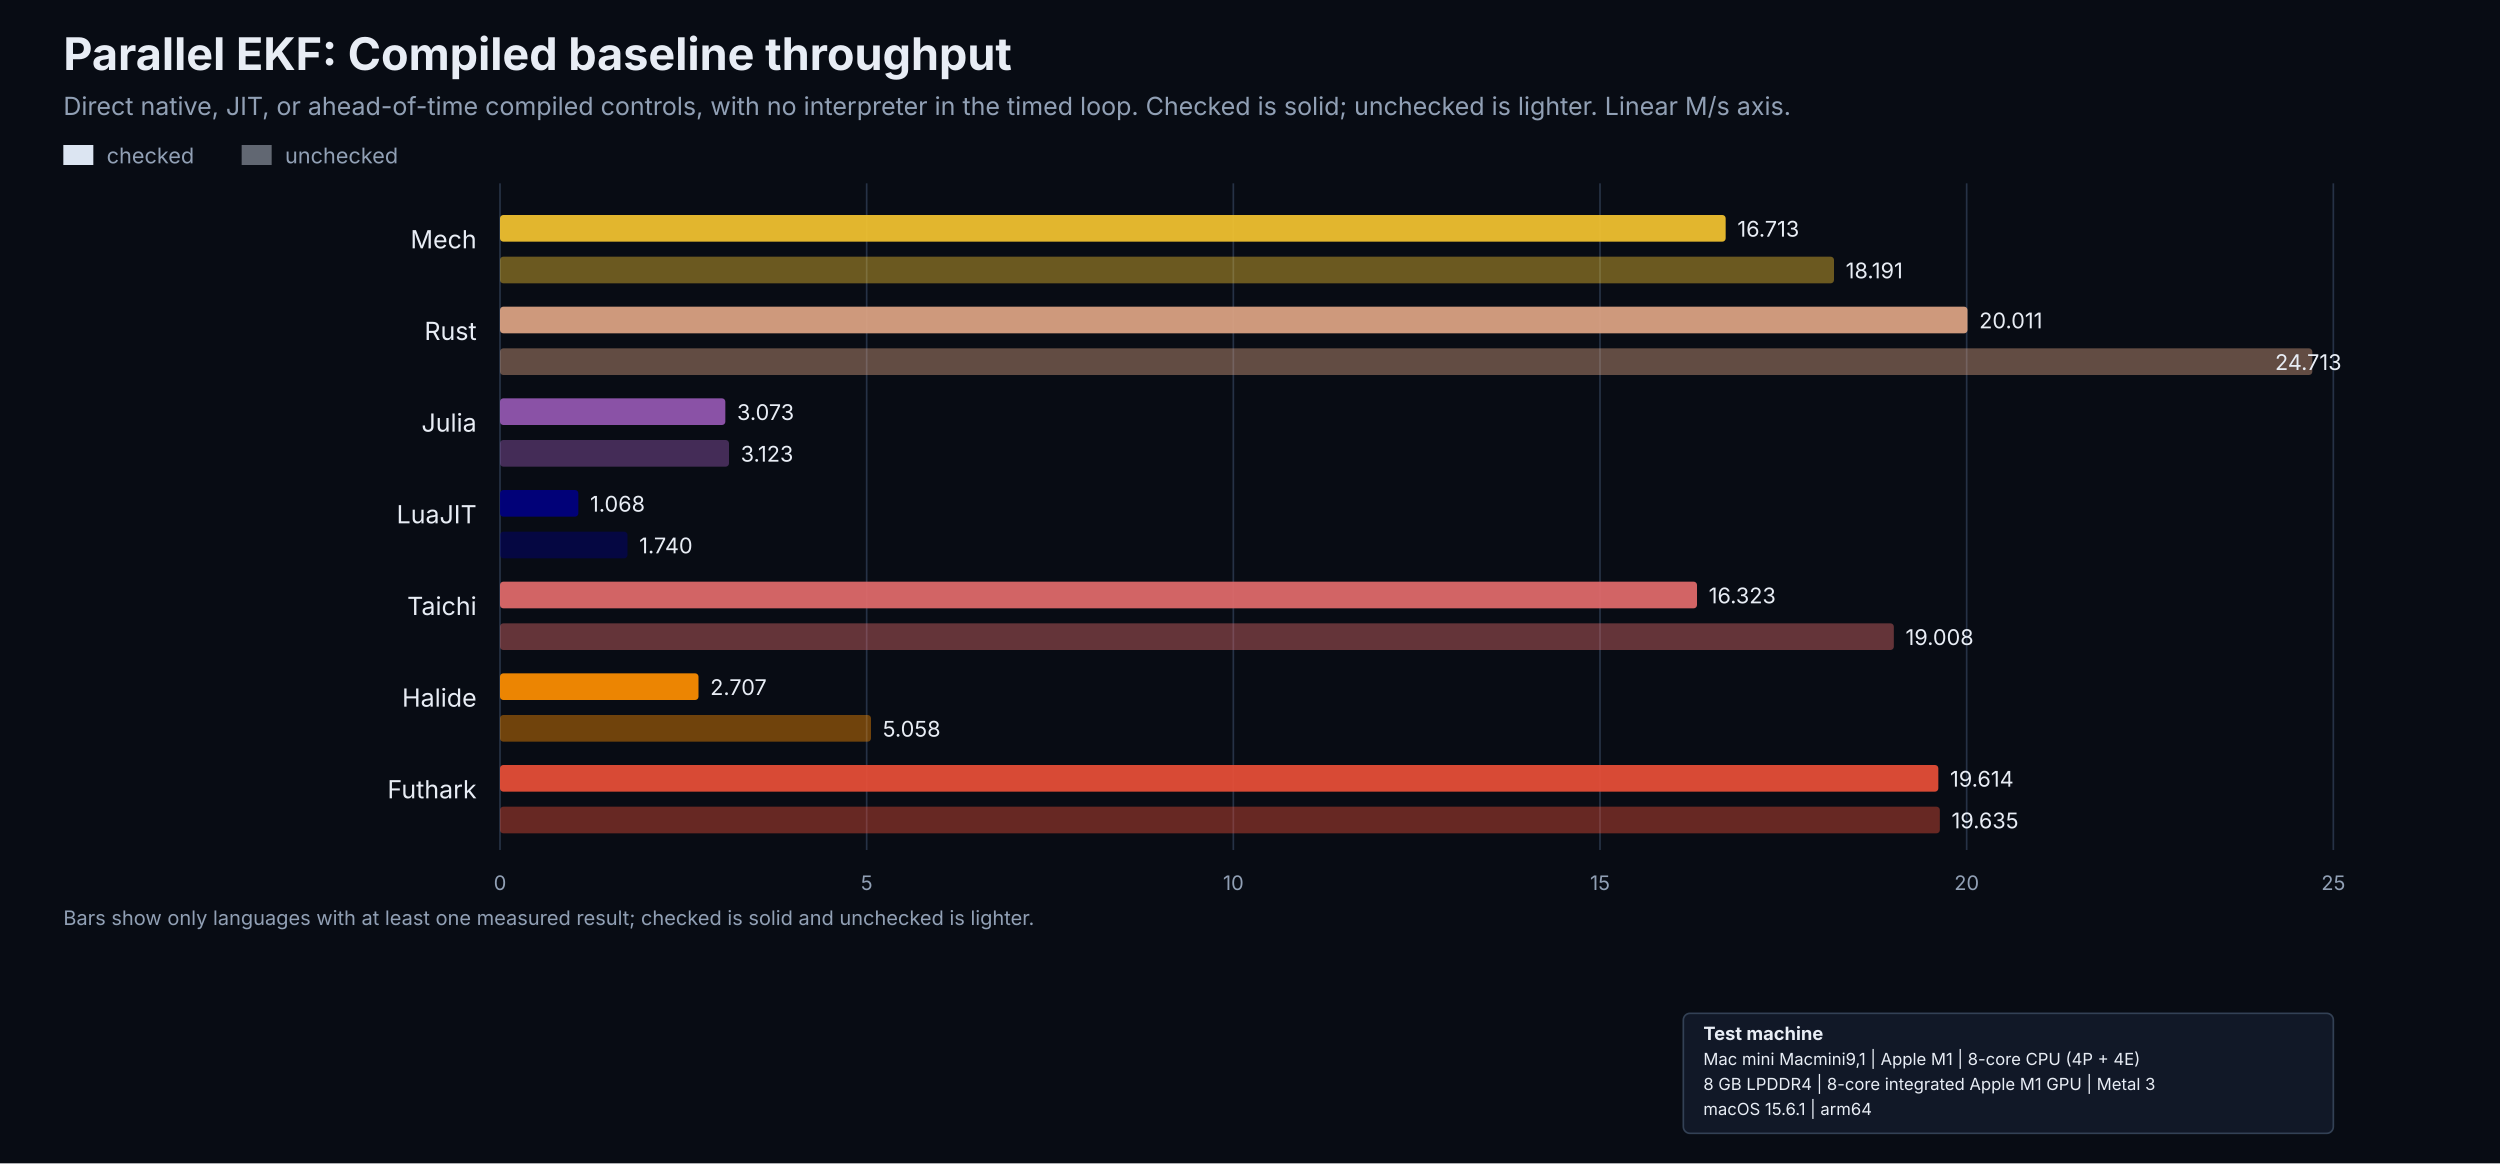
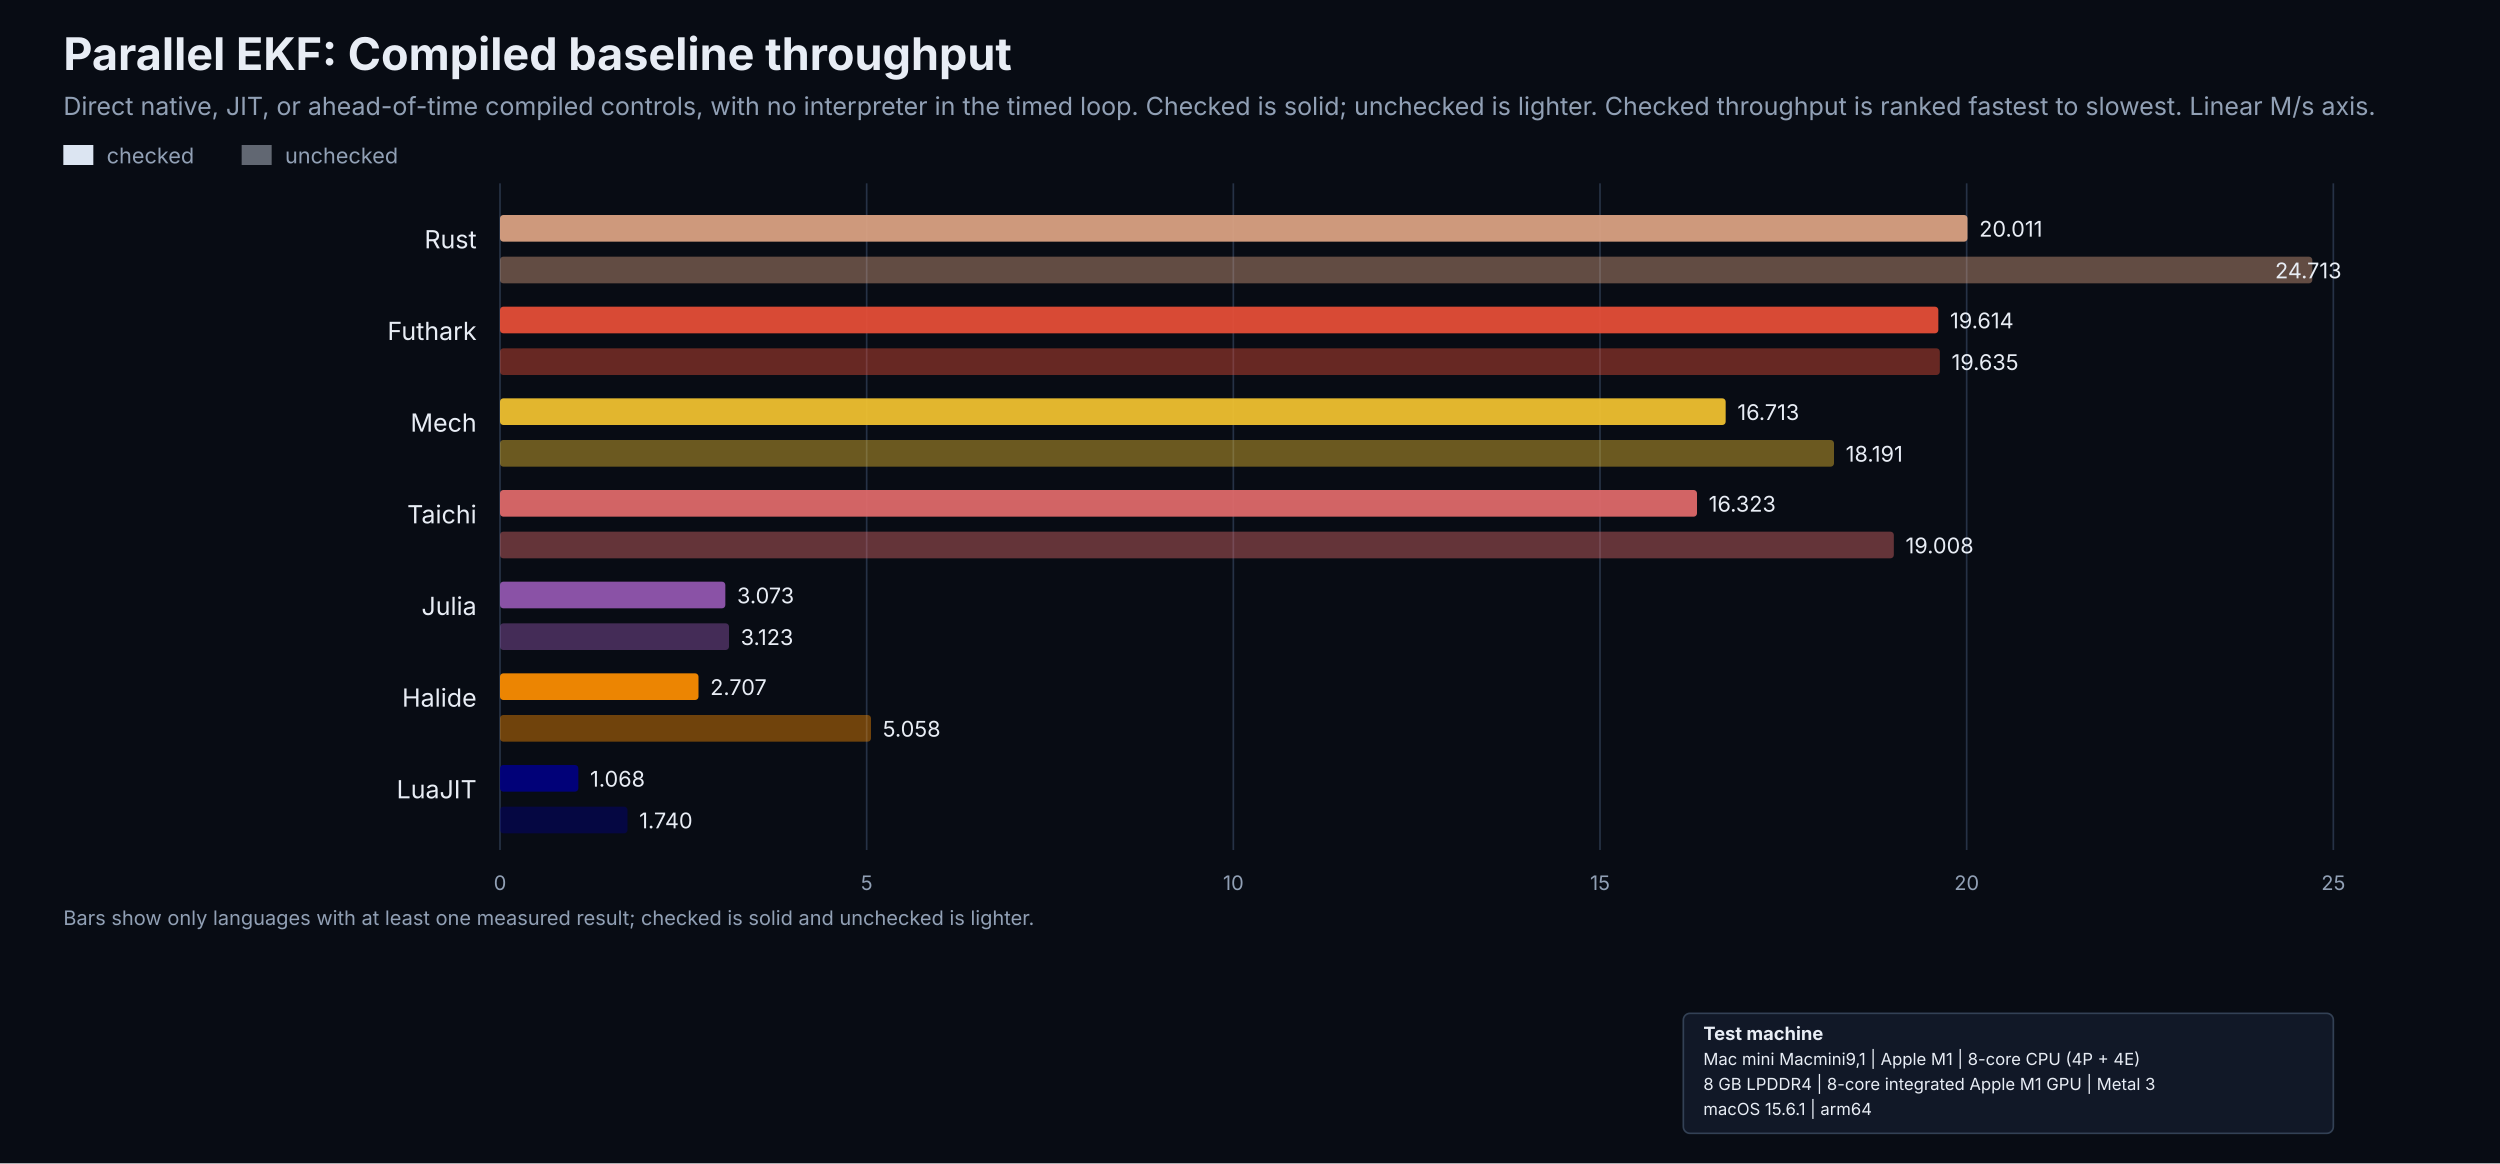
<svg xmlns="http://www.w3.org/2000/svg" width="1500" height="698" viewBox="0 0 1500 698">
  <rect width="100%" height="100%" fill="#080c14" />
  <style>text{font-family:-apple-system,BlinkMacSystemFont,"Segoe UI",sans-serif;fill:#e8edf5}.muted{fill:#91a0b5}.grid{stroke:#263246;stroke-width:1}.label{font-size:15px}.value{font-size:13px;font-variant-numeric:tabular-nums}</style>
  <text x="38" y="42" font-size="27" font-weight="700">Parallel EKF: Compiled baseline throughput</text>
-   <text x="38" y="69" class="muted" font-size="15">Direct native, JIT, or ahead-of-time compiled controls, with no interpreter in the timed loop. Checked is solid; unchecked is lighter. Linear M/s axis.</text>
+   <text x="38" y="69" class="muted" font-size="15">Direct native, JIT, or ahead-of-time compiled controls, with no interpreter in the timed loop. Checked is solid; unchecked is lighter. Checked throughput is ranked fastest to slowest. Linear M/s axis.</text>
  <rect x="38" y="87" width="18" height="12" fill="#dce5f2" />
  <text x="64" y="98" class="muted" font-size="13">checked</text>
  <rect x="145" y="87" width="18" height="12" fill="#dce5f2" opacity="0.42" />
  <text x="171" y="98" class="muted" font-size="13">unchecked</text>
  <line x1="300.0" y1="110" x2="300.0" y2="510" class="grid" />
  <text x="300.0" y="534" text-anchor="middle" class="muted" font-size="12">0</text>
  <line x1="520.0" y1="110" x2="520.0" y2="510" class="grid" />
  <text x="520.0" y="534" text-anchor="middle" class="muted" font-size="12">5</text>
  <line x1="740.0" y1="110" x2="740.0" y2="510" class="grid" />
  <text x="740.0" y="534" text-anchor="middle" class="muted" font-size="12">10</text>
  <line x1="960.0" y1="110" x2="960.0" y2="510" class="grid" />
  <text x="960.0" y="534" text-anchor="middle" class="muted" font-size="12">15</text>
  <line x1="1180.0" y1="110" x2="1180.0" y2="510" class="grid" />
  <text x="1180.0" y="534" text-anchor="middle" class="muted" font-size="12">20</text>
  <line x1="1400.0" y1="110" x2="1400.0" y2="510" class="grid" />
  <text x="1400.0" y="534" text-anchor="middle" class="muted" font-size="12">25</text>
-   <text x="286" y="149" text-anchor="end" class="label">Mech</text>
-   <rect x="300" y="129" width="735.4" height="16" rx="2" fill="#f4c430" opacity="0.92" />
-   <text x="1042.4" y="142" class="value">16.713</text>
-   <rect x="300" y="154" width="800.4" height="16" rx="2" fill="#f4c430" opacity="0.42" />
-   <text x="1107.4" y="167" class="value">18.191</text>
-   <text x="286" y="204" text-anchor="end" class="label">Rust</text>
-   <rect x="300" y="184" width="880.5" height="16" rx="2" fill="#dea584" opacity="0.92" />
-   <text x="1187.5" y="197" class="value">20.011</text>
-   <rect x="300" y="209" width="1087.4" height="16" rx="2" fill="#dea584" opacity="0.42" />
-   <text x="1365.0" y="222" class="value">24.713</text>
-   <text x="286" y="259" text-anchor="end" class="label">Julia</text>
-   <rect x="300" y="239" width="135.2" height="16" rx="2" fill="#9558b2" opacity="0.92" />
-   <text x="442.2" y="252" class="value">3.073</text>
-   <rect x="300" y="264" width="137.4" height="16" rx="2" fill="#9558b2" opacity="0.42" />
-   <text x="444.4" y="277" class="value">3.123</text>
-   <text x="286" y="314" text-anchor="end" class="label">LuaJIT</text>
-   <rect x="300" y="294" width="47.0" height="16" rx="2" fill="#000080" opacity="0.92" />
-   <text x="354.0" y="307" class="value">1.068</text>
-   <rect x="300" y="319" width="76.5" height="16" rx="2" fill="#000080" opacity="0.42" />
-   <text x="383.5" y="332" class="value">1.740</text>
-   <text x="286" y="369" text-anchor="end" class="label">Taichi</text>
-   <rect x="300" y="349" width="718.2" height="16" rx="2" fill="#e36b6b" opacity="0.92" />
-   <text x="1025.2" y="362" class="value">16.323</text>
-   <rect x="300" y="374" width="836.3" height="16" rx="2" fill="#e36b6b" opacity="0.42" />
-   <text x="1143.3" y="387" class="value">19.008</text>
+   <text x="286" y="149" text-anchor="end" class="label">Rust</text>
+   <rect x="300" y="129" width="880.5" height="16" rx="2" fill="#dea584" opacity="0.92" />
+   <text x="1187.5" y="142" class="value">20.011</text>
+   <rect x="300" y="154" width="1087.4" height="16" rx="2" fill="#dea584" opacity="0.42" />
+   <text x="1365.0" y="167" class="value">24.713</text>
+   <text x="286" y="204" text-anchor="end" class="label">Futhark</text>
+   <rect x="300" y="184" width="863.0" height="16" rx="2" fill="#e94f37" opacity="0.92" />
+   <text x="1170.0" y="197" class="value">19.614</text>
+   <rect x="300" y="209" width="863.9" height="16" rx="2" fill="#e94f37" opacity="0.42" />
+   <text x="1170.9" y="222" class="value">19.635</text>
+   <text x="286" y="259" text-anchor="end" class="label">Mech</text>
+   <rect x="300" y="239" width="735.4" height="16" rx="2" fill="#f4c430" opacity="0.92" />
+   <text x="1042.4" y="252" class="value">16.713</text>
+   <rect x="300" y="264" width="800.4" height="16" rx="2" fill="#f4c430" opacity="0.42" />
+   <text x="1107.4" y="277" class="value">18.191</text>
+   <text x="286" y="314" text-anchor="end" class="label">Taichi</text>
+   <rect x="300" y="294" width="718.2" height="16" rx="2" fill="#e36b6b" opacity="0.92" />
+   <text x="1025.2" y="307" class="value">16.323</text>
+   <rect x="300" y="319" width="836.3" height="16" rx="2" fill="#e36b6b" opacity="0.42" />
+   <text x="1143.3" y="332" class="value">19.008</text>
+   <text x="286" y="369" text-anchor="end" class="label">Julia</text>
+   <rect x="300" y="349" width="135.2" height="16" rx="2" fill="#9558b2" opacity="0.92" />
+   <text x="442.2" y="362" class="value">3.073</text>
+   <rect x="300" y="374" width="137.4" height="16" rx="2" fill="#9558b2" opacity="0.42" />
+   <text x="444.4" y="387" class="value">3.123</text>
  <text x="286" y="424" text-anchor="end" class="label">Halide</text>
  <rect x="300" y="404" width="119.1" height="16" rx="2" fill="#ff8f00" opacity="0.92" />
  <text x="426.1" y="417" class="value">2.707</text>
  <rect x="300" y="429" width="222.6" height="16" rx="2" fill="#ff8f00" opacity="0.42" />
  <text x="529.6" y="442" class="value">5.058</text>
-   <text x="286" y="479" text-anchor="end" class="label">Futhark</text>
-   <rect x="300" y="459" width="863.0" height="16" rx="2" fill="#e94f37" opacity="0.92" />
-   <text x="1170.0" y="472" class="value">19.614</text>
-   <rect x="300" y="484" width="863.9" height="16" rx="2" fill="#e94f37" opacity="0.42" />
-   <text x="1170.9" y="497" class="value">19.635</text>
+   <text x="286" y="479" text-anchor="end" class="label">LuaJIT</text>
+   <rect x="300" y="459" width="47.0" height="16" rx="2" fill="#000080" opacity="0.92" />
+   <text x="354.0" y="472" class="value">1.068</text>
+   <rect x="300" y="484" width="76.5" height="16" rx="2" fill="#000080" opacity="0.42" />
+   <text x="383.5" y="497" class="value">1.740</text>
  <text x="38" y="555" class="muted" font-size="12">Bars show only languages with at least one measured result; checked is solid and unchecked is lighter.</text>
  <g aria-label="Test machine">
    <rect x="1010" y="608" width="390" height="72" rx="4" fill="#111827" stroke="#334155" />
    <text x="1022" y="624" fill="#e8edf5" font-size="11" font-weight="700">Test machine</text>
    <text x="1022" y="639" fill="#91a0b5" font-size="10">Mac mini Macmini9,1 | Apple M1 | 8-core CPU (4P + 4E)</text>
    <text x="1022" y="654" fill="#91a0b5" font-size="10">8 GB LPDDR4 | 8-core integrated Apple M1 GPU | Metal 3</text>
    <text x="1022" y="669" fill="#91a0b5" font-size="10">macOS 15.6.1 | arm64</text>
  </g>
</svg>
